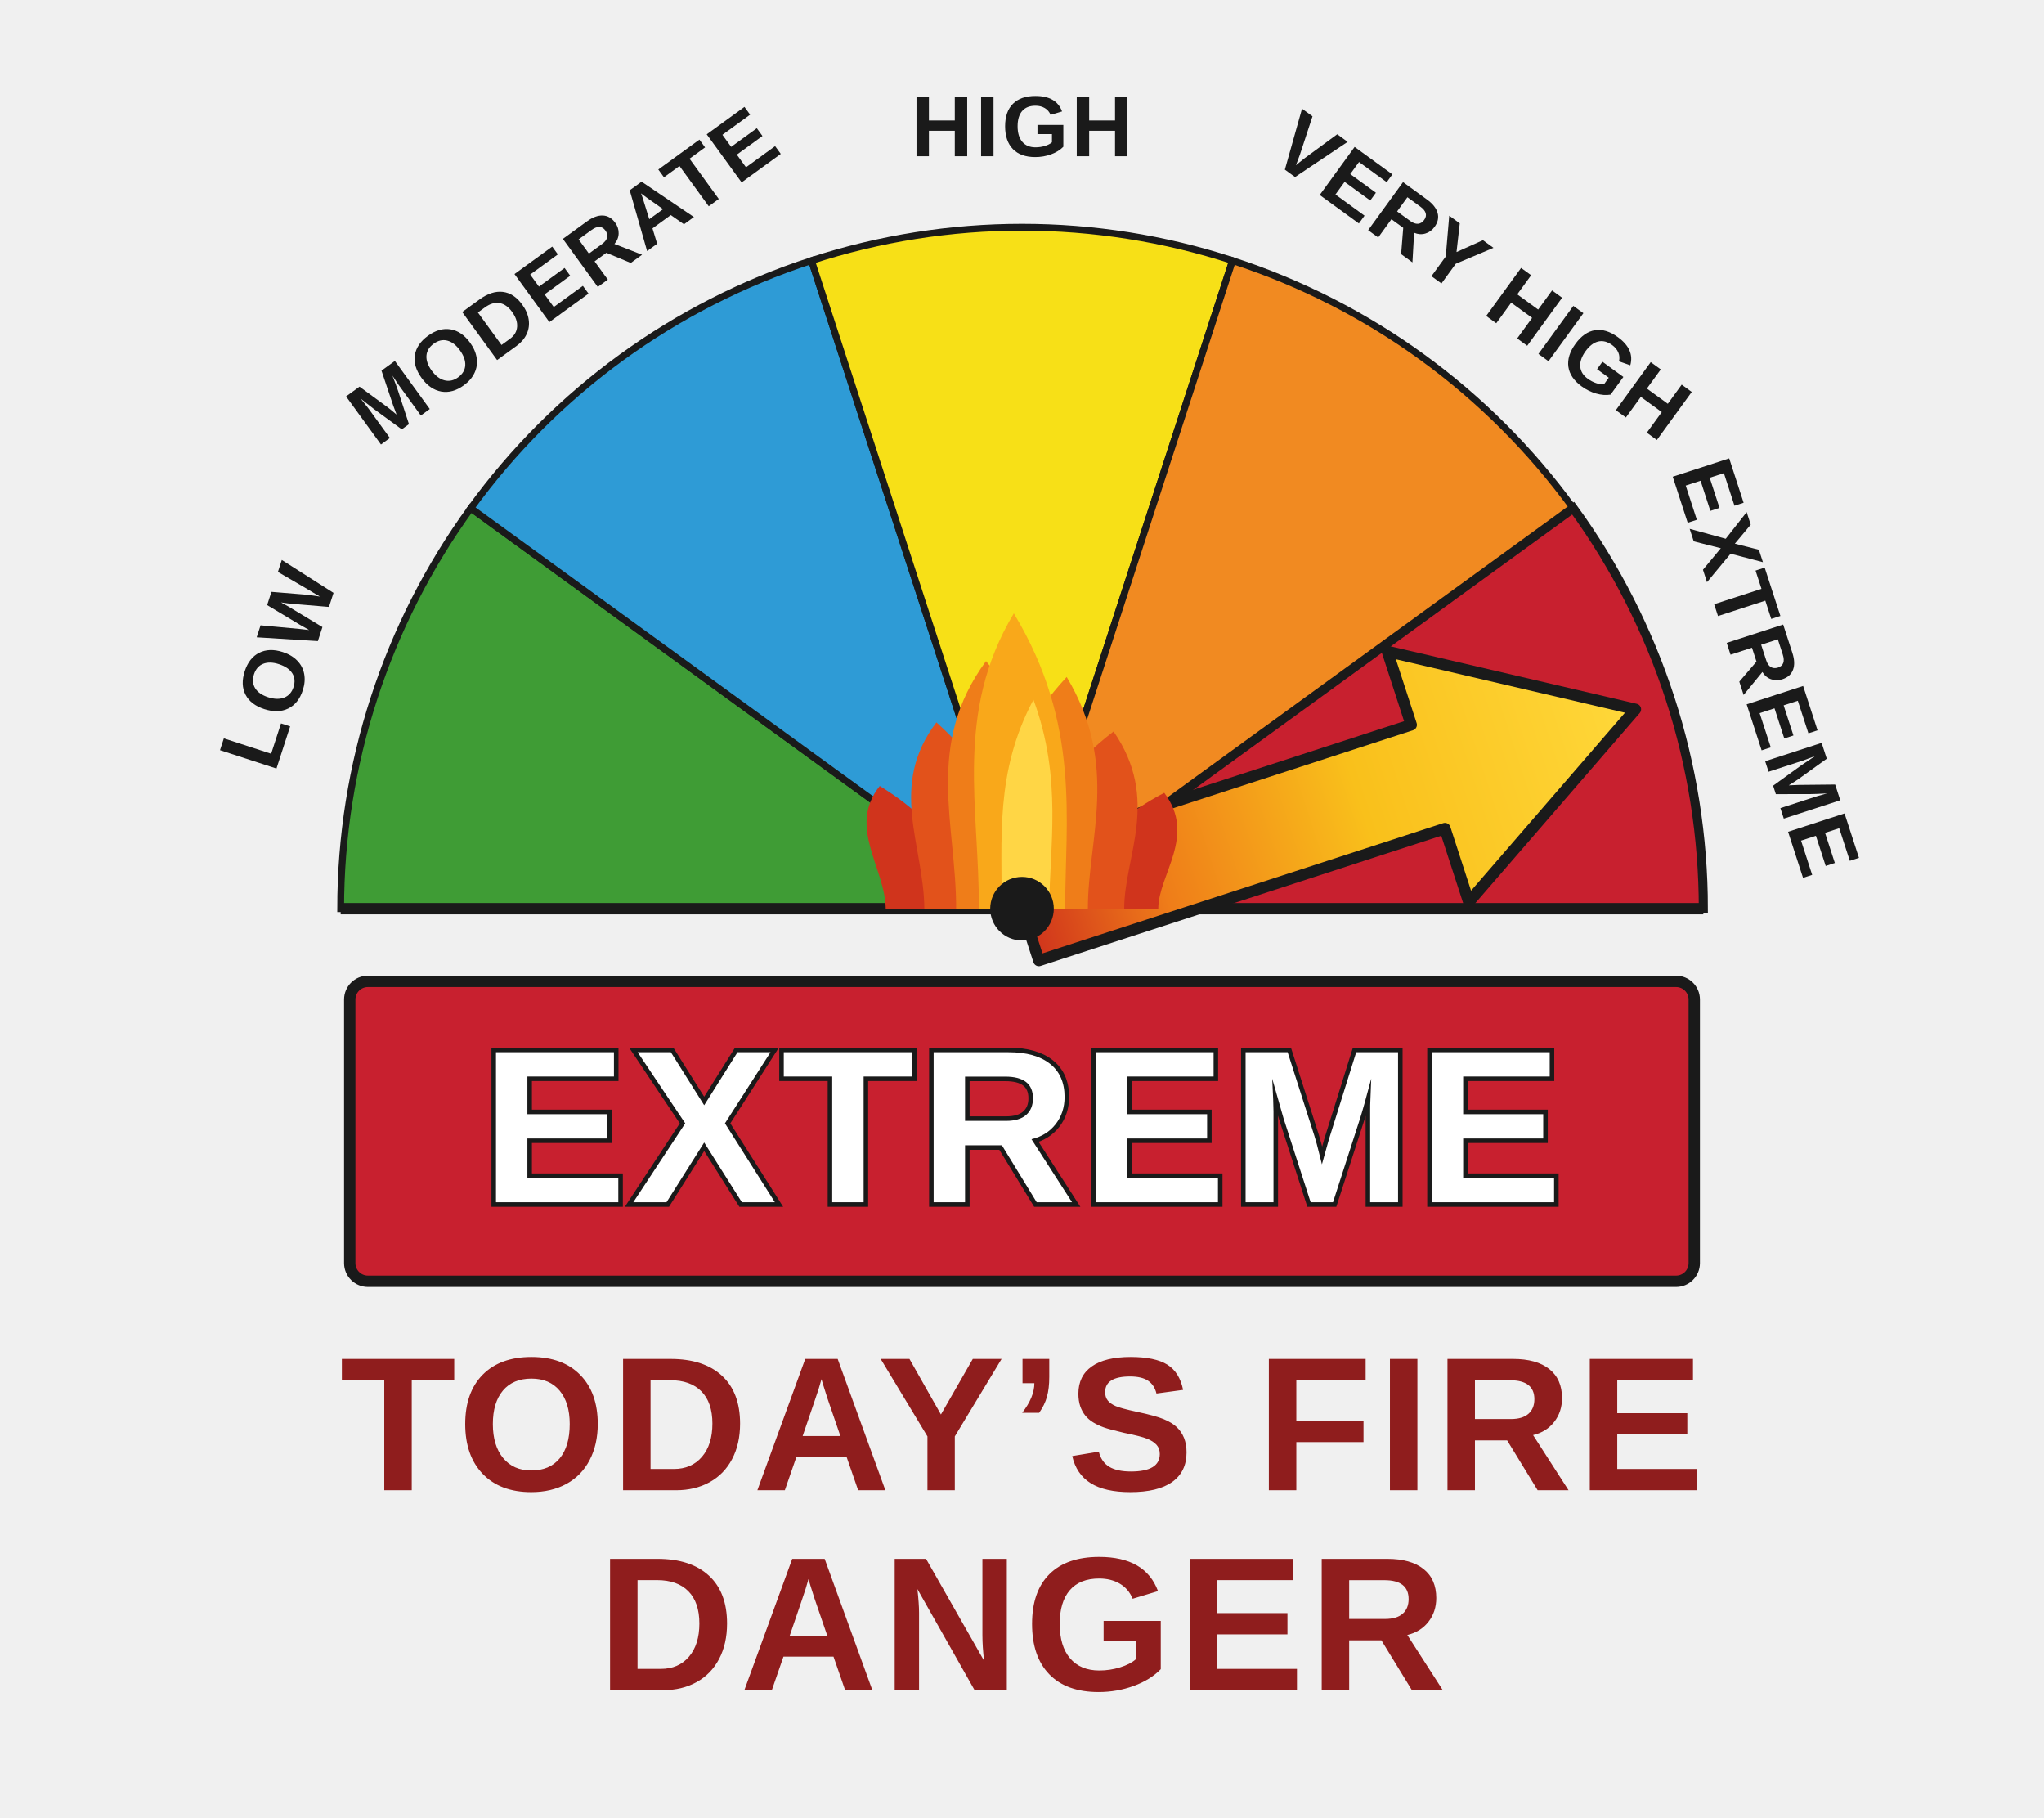
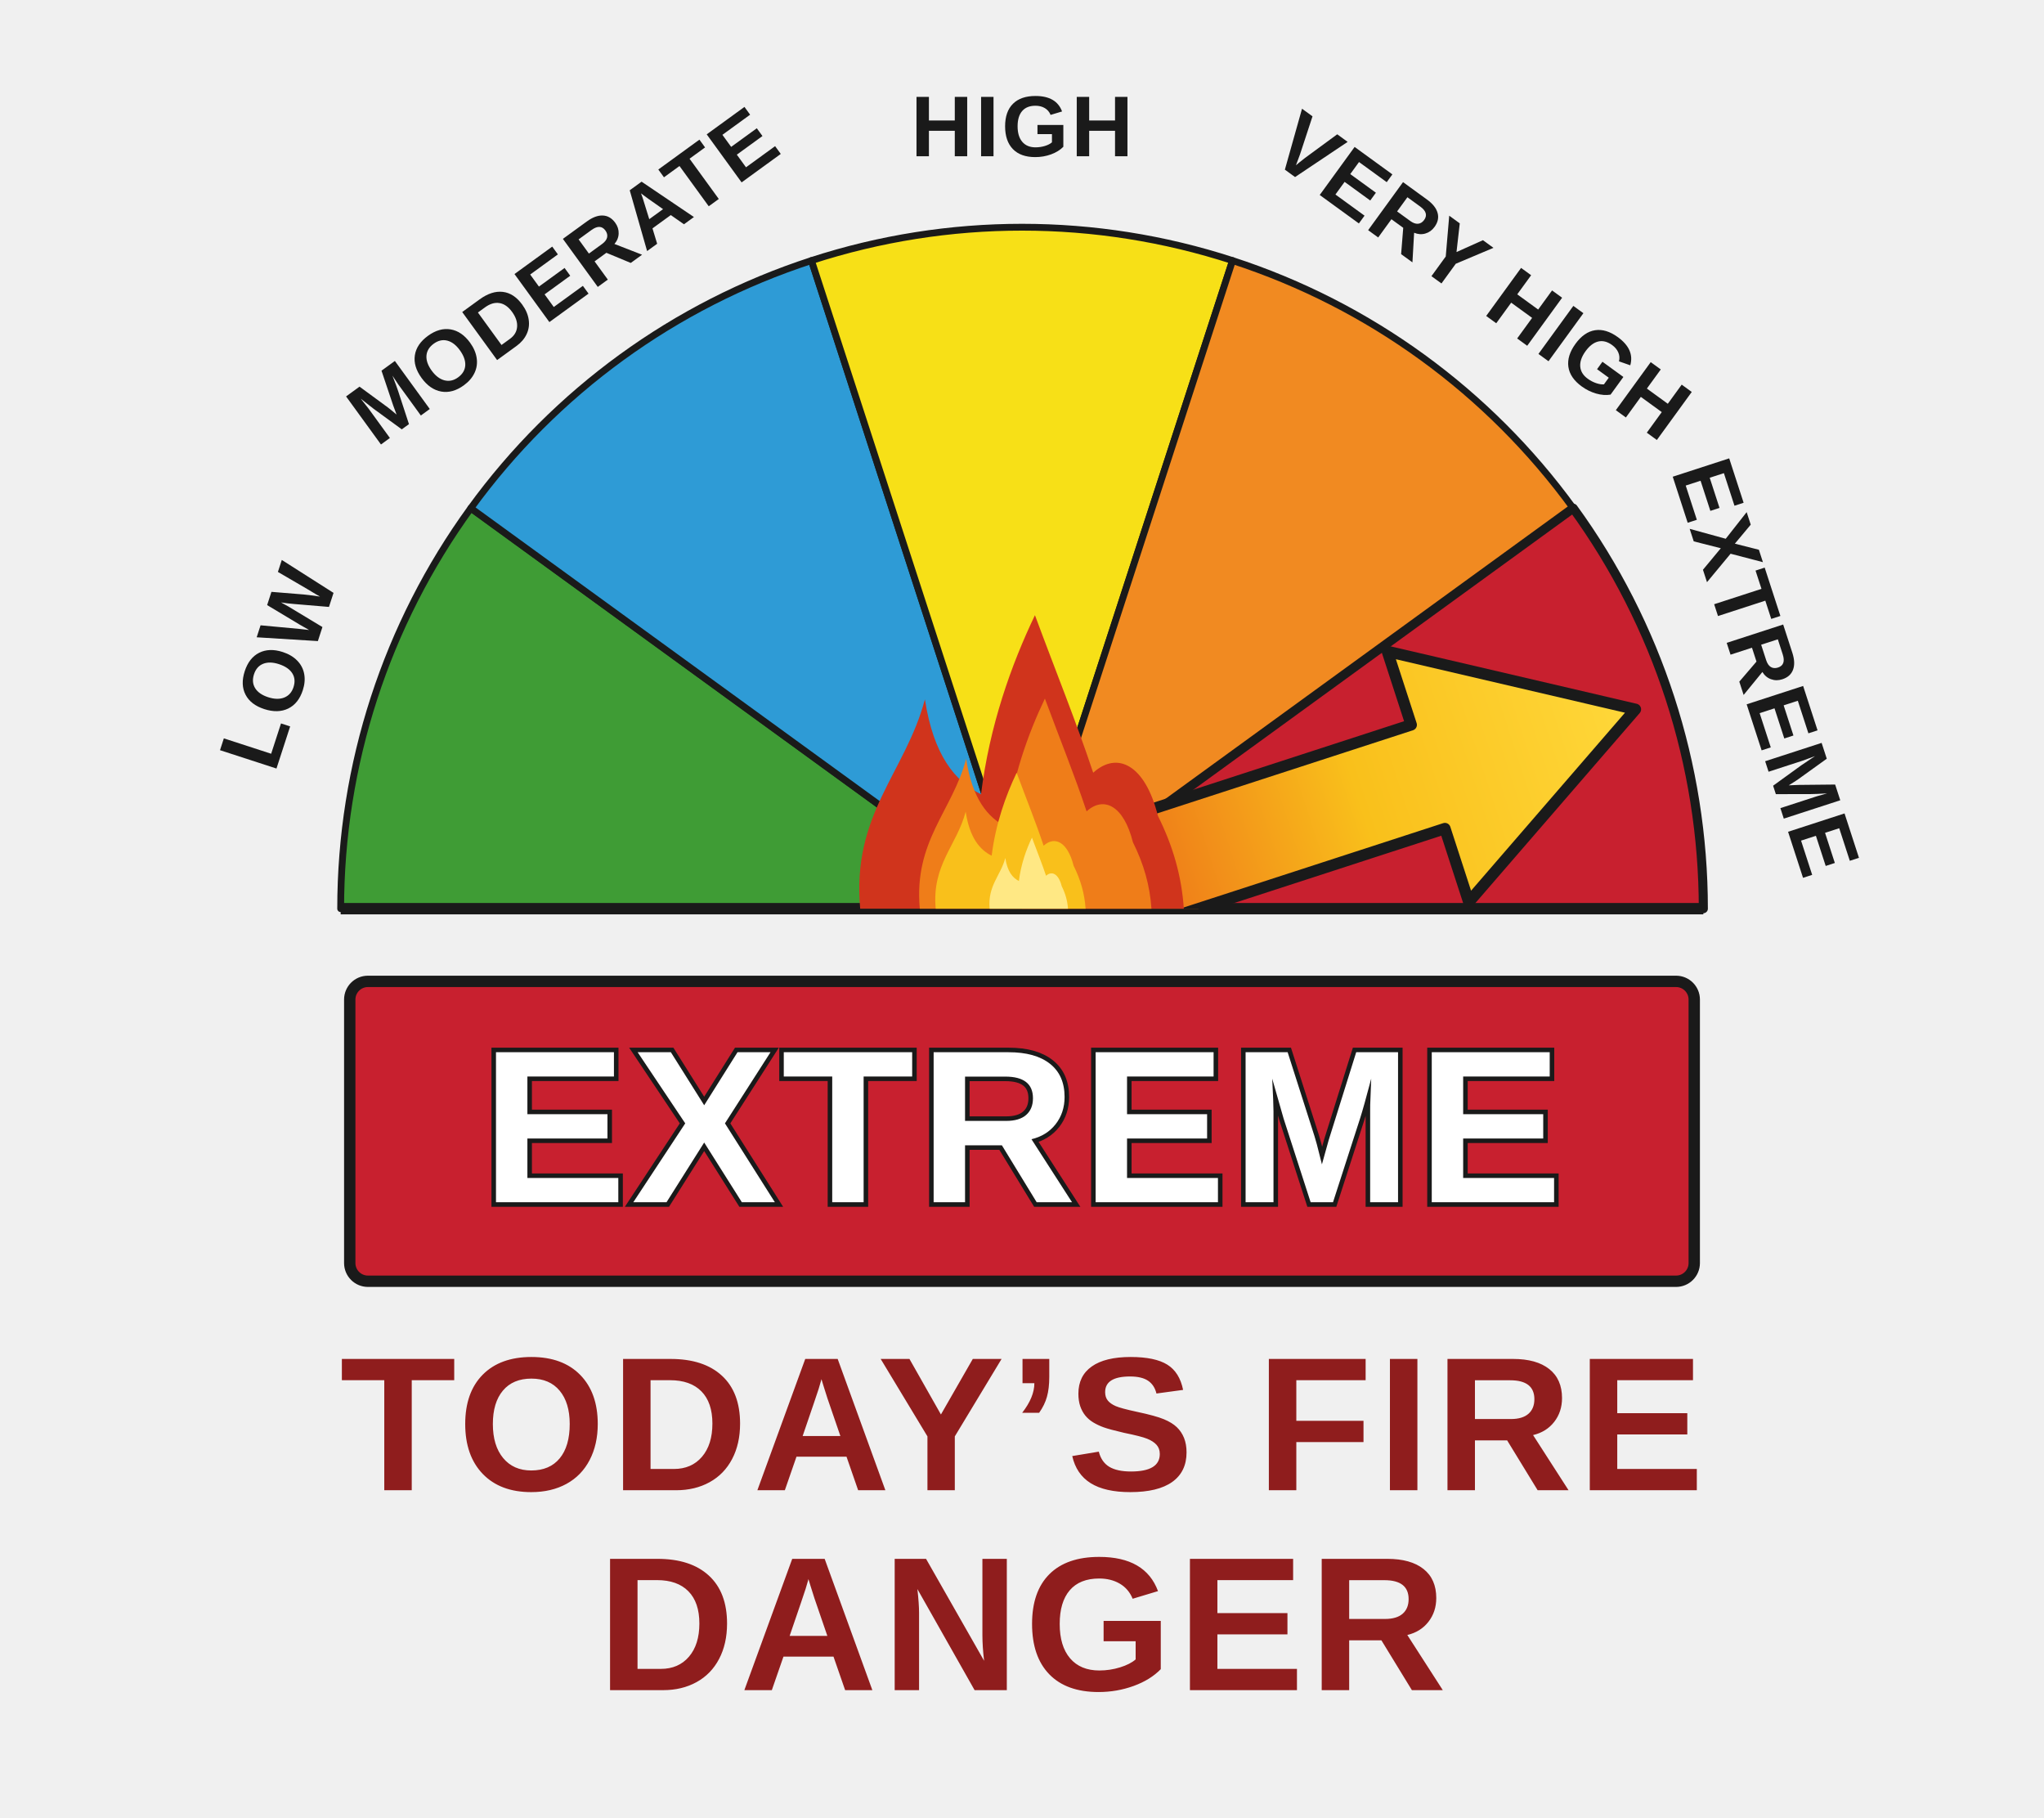
<svg xmlns="http://www.w3.org/2000/svg" viewBox="0 0 900 800" width="900" height="800" role="img" aria-labelledby="t-extreme">
-   <path d="M 450.0 400.0 L 150.0 400.0 A 300 300 0 0 1 207.3 223.7 Z" fill="#3f9c35" stroke="#1a1a1a" stroke-width="3" />
-   <path d="M 450.0 400.0 L 207.3 223.7 A 300 300 0 0 1 357.3 114.7 Z" fill="#2e9bd6" stroke="#1a1a1a" stroke-width="3" />
-   <path d="M 450.0 400.0 L 357.3 114.7 A 300 300 0 0 1 542.7 114.7 Z" fill="#f7e017" stroke="#1a1a1a" stroke-width="3" />
-   <path d="M 450.0 400.0 L 542.7 114.7 A 300 300 0 0 1 692.7 223.7 Z" fill="#f18a21" stroke="#1a1a1a" stroke-width="3" />
-   <path d="M 450.0 400.0 L 692.7 223.7 A 300 300 0 0 1 750.0 400.0 Z" fill="#c8202f" stroke="#1a1a1a" stroke-width="4" />
+   <path d="M 450.0 400.0 L 150.0 400.0 A 300 300 0 0 1 207.3 223.7 Z" fill="#3f9c35" stroke="#1a1a1a" stroke-width="3" stroke-linejoin="round" />
+   <path d="M 450.0 400.0 L 207.3 223.7 A 300 300 0 0 1 357.3 114.7 Z" fill="#2e9bd6" stroke="#1a1a1a" stroke-width="3" stroke-linejoin="round" />
+   <path d="M 450.0 400.0 L 357.3 114.7 A 300 300 0 0 1 542.7 114.7 Z" fill="#f7e017" stroke="#1a1a1a" stroke-width="3" stroke-linejoin="round" />
+   <path d="M 450.0 400.0 L 542.7 114.7 A 300 300 0 0 1 692.7 223.7 Z" fill="#f18a21" stroke="#1a1a1a" stroke-width="3" stroke-linejoin="round" />
+   <path d="M 450.0 400.0 L 692.7 223.7 A 300 300 0 0 1 750.0 400.0 Z" fill="#c8202f" stroke="#1a1a1a" stroke-width="4" stroke-linejoin="round" />
  <line x1="150" y1="400" x2="750" y2="400" stroke="#1a1a1a" stroke-width="5" />
  <text x="124.7" y="294.3" transform="rotate(288.0 124.7 294.3)" text-anchor="middle" dominant-baseline="middle" font-family="Oswald, 'Arial Narrow', 'Helvetica Neue', Arial, sans-serif" font-size="38" font-weight="700" fill="#1a1a1a" letter-spacing="1">LOW</text>
  <text x="249.0" y="123.3" transform="rotate(324.0 249.0 123.3)" text-anchor="middle" dominant-baseline="middle" font-family="Oswald, 'Arial Narrow', 'Helvetica Neue', Arial, sans-serif" font-size="38" font-weight="700" fill="#1a1a1a" letter-spacing="1">MODERATE</text>
  <text x="450.0" y="58.0" transform="rotate(360.0 450.0 58.0)" text-anchor="middle" dominant-baseline="middle" font-family="Oswald, 'Arial Narrow', 'Helvetica Neue', Arial, sans-serif" font-size="38" font-weight="700" fill="#1a1a1a" letter-spacing="1">HIGH</text>
  <text x="651.0" y="123.3" transform="rotate(396.0 651.0 123.3)" text-anchor="middle" dominant-baseline="middle" font-family="Oswald, 'Arial Narrow', 'Helvetica Neue', Arial, sans-serif" font-size="38" font-weight="700" fill="#1a1a1a" letter-spacing="1">VERY HIGH</text>
  <text x="775.3" y="294.3" transform="rotate(432.0 775.3 294.3)" text-anchor="middle" dominant-baseline="middle" font-family="Oswald, 'Arial Narrow', 'Helvetica Neue', Arial, sans-serif" font-size="38" font-weight="700" fill="#1a1a1a" letter-spacing="1">EXTREME</text>
  <defs>
    <linearGradient id="arrow-extreme" gradientUnits="userSpaceOnUse" x1="450" y1="116" x2="450" y2="400">
      <stop offset="0" stop-color="#ffd83a" />
      <stop offset="0.45" stop-color="#f9c01b" />
      <stop offset="0.78" stop-color="#ef7d19" />
      <stop offset="1" stop-color="#d0341c" />
    </linearGradient>
+     <clipPath id="gauge-extreme">
+       <rect x="0" y="0" width="900" height="400" />
+     </clipPath>
  </defs>
-   <g transform="rotate(72.0 450 400)">
-     <path d="M 450 116                  L 508 212                  L 474 212                  L 474 400                  L 426 400                  L 426 212                  L 392 212 Z" fill="url(#arrow-extreme)" stroke="#1a1a1a" stroke-width="5" stroke-linejoin="round" />
+   <g clip-path="url(#gauge-extreme)">
+     <g transform="rotate(72.0 450 400)">
+       <path d="M 450 116                  L 508 212                  L 474 212                  L 474 400                  L 426 400                  L 426 212                  L 392 212 Z" fill="url(#arrow-extreme)" stroke="#1a1a1a" stroke-width="5" stroke-linejoin="round" />
+     </g>
  </g>
-   <path d="M 390 400 C 389.76 382 373 364 387.36 346 C 420 366 421 384 421 400 Z" fill="#d0341c" />
-   <path d="M 479 400 C 479.04 383 480 366 512.64 349 C 527 368 510 385 510 400 Z" fill="#d0341c" />
-   <path d="M 407 400 C 406.8 372 391 346 412.32 318 C 447 349 444 375 444 400 Z" fill="#e2521b" />
-   <path d="M 457 400 C 457.2 373 455 349 490.32 322 C 511 352 495 377 495 400 Z" fill="#e2521b" />
-   <path d="M 421 400 C 421.08 363 407 328 434.16 291 C 468 332 462 367 462 400 Z" fill="#ef7d19" />
-   <path d="M 441 400 C 441.36 365 437 333 469.68 298 C 493 337 479 369 479 400 Z" fill="#ef7d19" />
-   <path d="M 431 400 C 431.28 356 420 314 446.4 270 C 476 319 469 361 469 400 Z" fill="#f9a81a" />
-   <path d="M 441 400 C 441.3 369 438 340 455.04 308 C 468 343 462 373 462 400 Z" fill="#ffd645" />
-   <circle cx="450" cy="400" r="14" fill="#1a1a1a" />
+   <path transform="translate(450 400) scale(0.95)" d="M -75 0 C -79 -44 -54 -63 -45 -97 C -41 -71 -31 -59 -19 -53 C -15 -85 -5 -113 6 -136 C 16 -109 25 -87 33 -63 C 44 -73 57 -67 63 -43 C 70 -29 74 -15 75 0 Z" fill="#d0341c" />
+   <path transform="translate(456 400) scale(0.68)" d="M -75 0 C -79 -44 -54 -63 -45 -97 C -41 -71 -31 -59 -19 -53 C -15 -85 -5 -113 6 -136 C 16 -109 25 -87 33 -63 C 44 -73 57 -67 63 -43 C 70 -29 74 -15 75 0 Z" fill="#ef7d19" />
+   <path transform="translate(445 400) scale(0.44)" d="M -75 0 C -79 -44 -54 -63 -45 -97 C -41 -71 -31 -59 -19 -53 C -15 -85 -5 -113 6 -136 C 16 -109 25 -87 33 -63 C 44 -73 57 -67 63 -43 C 70 -29 74 -15 75 0 Z" fill="#f9c01b" />
+   <path transform="translate(453 400) scale(0.23)" d="M -75 0 C -79 -44 -54 -63 -45 -97 C -41 -71 -31 -59 -19 -53 C -15 -85 -5 -113 6 -136 C 16 -109 25 -87 33 -63 C 44 -73 57 -67 63 -43 C 70 -29 74 -15 75 0 Z" fill="#ffe884" />
  <rect x="154" y="432" width="592" height="132" rx="8" fill="#c8202f" stroke="#1a1a1a" stroke-width="5" />
  <text x="450" y="502" text-anchor="middle" dominant-baseline="middle" font-family="Oswald, 'Arial Narrow', 'Helvetica Neue', Arial, sans-serif" font-size="96" font-weight="700" fill="#ffffff" stroke="#1a1a1a" stroke-width="4" paint-order="stroke" letter-spacing="2">EXTREME</text>
  <text x="450" y="656" text-anchor="middle" font-family="Oswald, 'Arial Narrow', 'Helvetica Neue', Arial, sans-serif" font-size="84" font-weight="700" fill="#8f1d1d" stroke="none" stroke-width="0" stroke-linejoin="round" paint-order="stroke" letter-spacing="2">TODAY’S FIRE</text>
  <text x="450" y="744" text-anchor="middle" font-family="Oswald, 'Arial Narrow', 'Helvetica Neue', Arial, sans-serif" font-size="84" font-weight="700" fill="#8f1d1d" stroke="none" stroke-width="0" stroke-linejoin="round" paint-order="stroke" letter-spacing="2">DANGER</text>
</svg>
